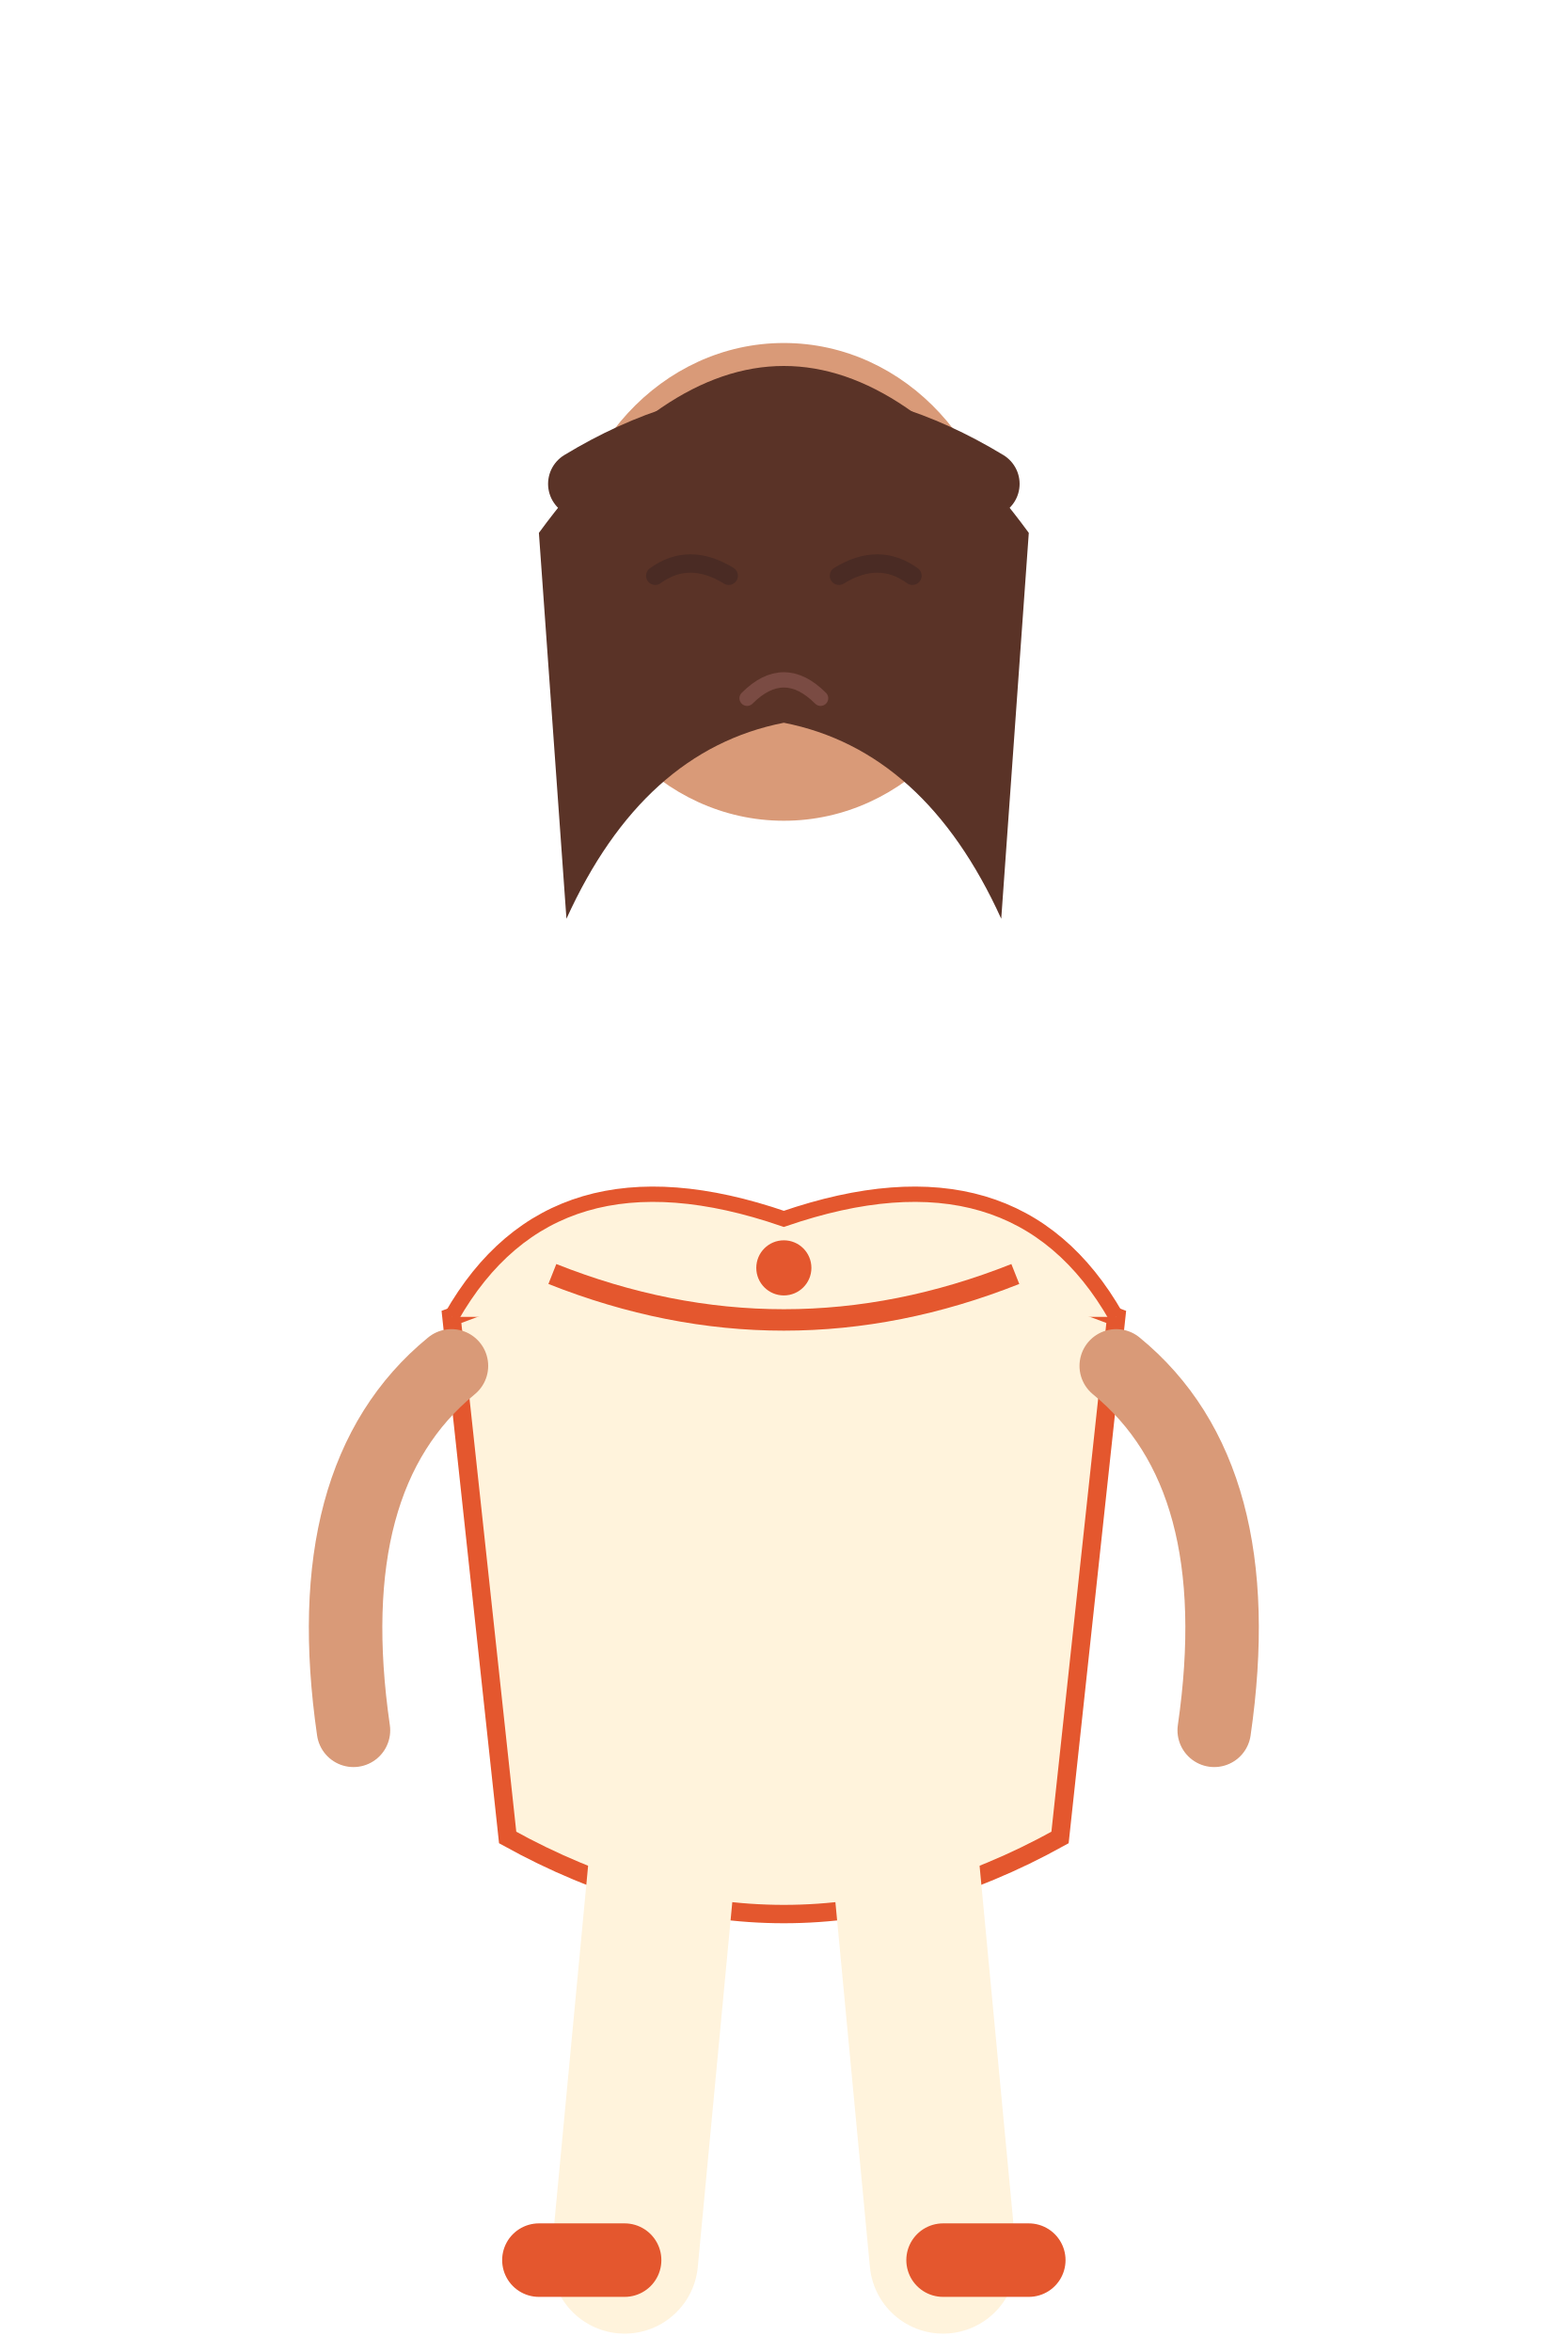
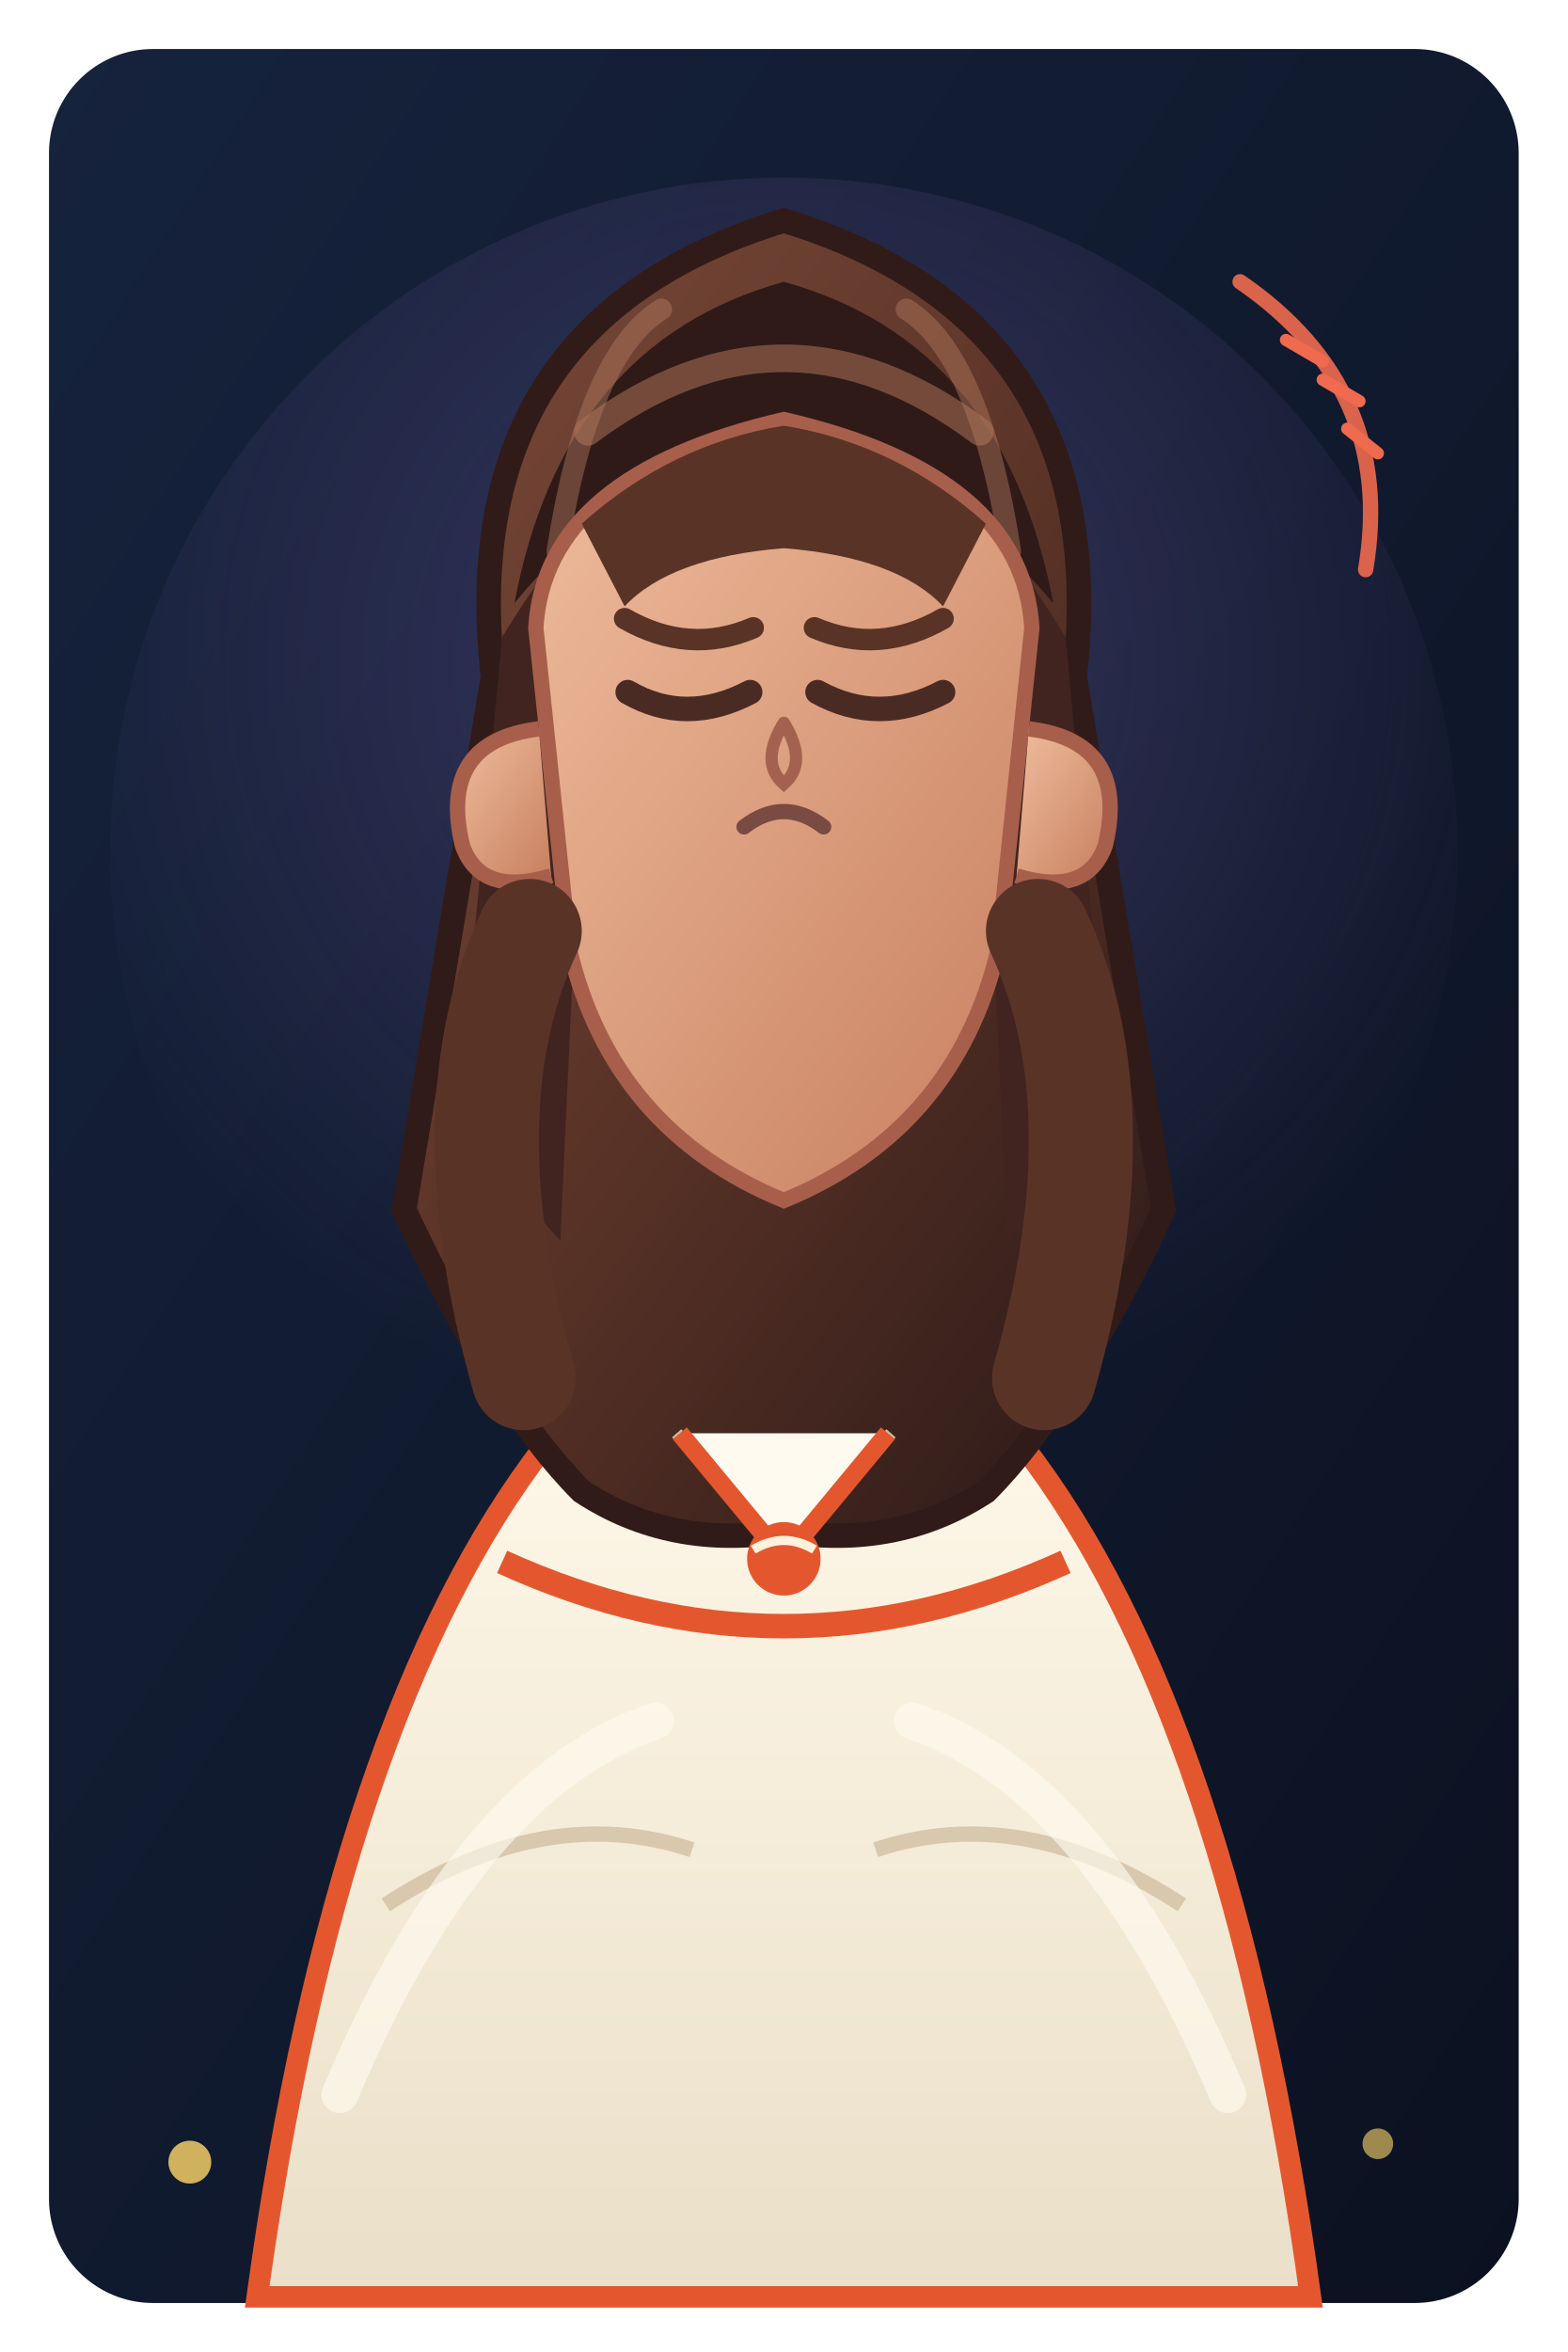
<svg xmlns="http://www.w3.org/2000/svg" width="512" height="768" viewBox="0 0 512 768">
-   <g transform="translate(0 0) scale(1.000)">
-     <path d="M147.44 430 Q256 388 364.56 430 L346.2 600 Q256 650 165.8 600 Z" fill="#fff3dc" stroke="#e4572e" stroke-width="6" />
-     <path d="M147.44 430 Q180.4 372 256 398 Q331.6 372 364.56 430" fill="#fff3dc" stroke="#e4572e" stroke-width="5" />
-     <path d="M147.44 446 Q103.44 482 115.44 565" fill="none" stroke="#d99a78" stroke-width="24" stroke-linecap="round" />
-     <path d="M364.56 446 Q408.56 482 396.56 565" fill="none" stroke="#d99a78" stroke-width="24" stroke-linecap="round" />
-     <path d="M218 590 L204 738" stroke="#fff3dc" stroke-width="48" stroke-linecap="round" />
-     <path d="M294 590 L308 738" stroke="#fff3dc" stroke-width="48" stroke-linecap="round" />
-     <path d="M204 738 L176 738" stroke="#e4572e" stroke-width="24" stroke-linecap="round" />
-     <path d="M308 738 L336 738" stroke="#e4572e" stroke-width="24" stroke-linecap="round" />
-     <ellipse cx="256" cy="190" rx="72" ry="78" fill="#d99a78" />
-     <path d="M176 174 Q256 65 336 174 L327 300 Q302 245 256 236 Q210 245 185 300 Z" fill="#5a3327" />
-     <path d="M190 158 Q256 118 322 158" fill="none" stroke="#5a3327" stroke-width="22" stroke-linecap="round" />
-     <path d="M214 188 Q225 180 238 188" fill="none" stroke="#4a2b24" stroke-width="6" stroke-linecap="round" />
-     <path d="M274 188 Q287 180 298 188" fill="none" stroke="#4a2b24" stroke-width="6" stroke-linecap="round" />
-     <path d="M244 228 Q256 216 268 228" fill="none" stroke="#7a4b43" stroke-width="5" stroke-linecap="round" />
-     <path d="M222 150 Q238 142 249 148 M263 148 Q274 142 290 150" fill="none" stroke="#5a3327" stroke-width="6" stroke-linecap="round" />
-     <path d="M180.4 416 Q256 446 331.6 416" fill="none" stroke="#e4572e" stroke-width="7" />
-     <circle cx="256" cy="414" r="9" fill="#e4572e" />
-   </g>
+   <defs>
+     <linearGradient id="bg" x1="0" y1="0" x2="1" y2="1">
+       <stop offset="0" stop-color="#16233d" />
+       <stop offset="1" stop-color="#0b1120" />
+     </linearGradient>
+     <radialGradient id="halo" cx="50%" cy="36%" r="58%">
+       <stop offset="0" stop-color="#9b79d1" stop-opacity=".28" />
+       <stop offset="1" stop-color="#9b79d1" stop-opacity="0" />
+     </radialGradient>
+     <linearGradient id="hair" x1="0" y1="0" x2=".8" y2="1">
+       <stop offset="0" stop-color="#7a4a39" />
+       <stop offset=".55" stop-color="#5a3327" />
+       <stop offset="1" stop-color="#321d1a" />
+     </linearGradient>
+     <linearGradient id="skin" x1="0" y1="0" x2=".9" y2="1">
+       <stop offset="0" stop-color="#efbd9d" />
+       <stop offset="1" stop-color="#c98262" />
+     </linearGradient>
+     <linearGradient id="uniform" x1="0" y1="0" x2="0" y2="1">
+       <stop offset="0" stop-color="#fff8e9" />
+       <stop offset="1" stop-color="#eadfc8" />
+     </linearGradient>
+   </defs>
+   <rect x="16" y="16" width="480" height="736" rx="34" fill="url(#bg)" />
+   <circle cx="256" cy="278" r="220" fill="url(#halo)" />
+   <path d="M84 750 Q110 560 178 472 Q256 434 334 472 Q402 560 428 750 Z" fill="url(#uniform)" stroke="#e4572e" stroke-width="7" />
+   <path d="M178 472 Q256 518 334 472" fill="none" stroke="#f1d9b3" stroke-width="6" />
+   <path d="M164 510 Q256 552 348 510" fill="none" stroke="#e4572e" stroke-width="8" />
+   <path d="M126 622 Q178 588 226 604" fill="none" stroke="#d8c8ad" stroke-width="5" />
+   <path d="M386 622 Q334 588 286 604" fill="none" stroke="#d8c8ad" stroke-width="5" />
+   <path d="M161 221 Q148 105 256 72 Q364 105 351 221 L380 395 Q350 459 322 487 Q293 506 256 500 Q219 506 190 487 Q162 459 132 395 Z" fill="url(#hair)" stroke="#311b18" stroke-width="8" />
+   <path d="M168 197 Q184 112 256 92 Q328 112 344 197 Q318 166 287 153 Q258 143 226 154 Q194 165 168 197 Z" fill="#2f1a18" />
+   <path d="M164 208 Q180 182 194 167 L183 405 Q160 382 152 337 Z" fill="#41241f" />
+   <path d="M348 208 Q332 182 318 167 L329 405 Q352 382 360 337 Z" fill="#41241f" />
+   <path d="M192 141 Q256 93 320 141" fill="none" stroke="#9a644f" stroke-width="9" stroke-linecap="round" opacity=".65" />
+   <path d="M182 180 Q192 116 216 101" fill="none" stroke="#b37a60" stroke-width="7" stroke-linecap="round" opacity=".45" />
+   <path d="M330 180 Q320 116 296 101" fill="none" stroke="#b37a60" stroke-width="7" stroke-linecap="round" opacity=".45" />
+   <path d="M175 205 Q178 155 256 137 Q334 155 337 205 L326 310 Q312 369 256 392 Q200 369 186 310 Z" fill="url(#skin)" stroke="#a75f4b" stroke-width="5" />
+   <path d="M190 171 Q219 145 256 139 Q293 145 322 171 L308 198 Q293 182 256 179 Q219 182 204 198 Z" fill="#5a3327" />
+   <path d="M204 202 Q225 214 246 205 M266 205 Q287 214 308 202" fill="none" stroke="#5a3327" stroke-width="7" stroke-linecap="round" />
+   <path d="M205 226 Q224 237 245 226" fill="none" stroke="#4a2b24" stroke-width="8" stroke-linecap="round" />
+   <path d="M267 226 Q287 237 308 226" fill="none" stroke="#4a2b24" stroke-width="8" stroke-linecap="round" />
+   <path d="M256 236 Q248 249 256 256 Q264 249 256 236" fill="none" stroke="#a5614f" stroke-width="4" stroke-linecap="round" />
+   <path d="M243 270 Q256 260 269 270" fill="none" stroke="#7a4b43" stroke-width="5" stroke-linecap="round" />
+   <path d="M176 238 Q143 242 151 276 Q157 293 180 286" fill="url(#skin)" stroke="#a75f4b" stroke-width="5" />
+   <path d="M336 238 Q369 242 361 276 Q355 293 332 286" fill="url(#skin)" stroke="#a75f4b" stroke-width="5" />
+   <path d="M173 304 Q146 362 171 450" fill="none" stroke="#5a3327" stroke-width="34" stroke-linecap="round" />
+   <path d="M339 304 Q366 362 341 450" fill="none" stroke="#5a3327" stroke-width="34" stroke-linecap="round" />
+   <path d="M221 468 L256 508 L291 468" fill="#fffaf0" stroke="#cbbfa9" stroke-width="4" />
+   <path d="M222 468 L256 509 L290 468" fill="none" stroke="#e4572e" stroke-width="6" />
+   <circle cx="256" cy="509" r="12" fill="#e4572e" />
+   <path d="M246 506 Q256 500 266 506" fill="none" stroke="#fff1dc" stroke-width="3" />
+   <path d="M111 684 Q154 582 214 562" fill="none" stroke="#fffaf0" stroke-width="12" stroke-linecap="round" opacity=".65" />
+   <path d="M401 684 Q358 582 298 562" fill="none" stroke="#fffaf0" stroke-width="12" stroke-linecap="round" opacity=".65" />
+   <path d="M405 92 Q456 127 446 186" fill="none" stroke="#ef6a4f" stroke-width="5" stroke-linecap="round" opacity=".9" />
+   <path d="M420 111 l12 7 M432 124 l12 7 M440 140 l10 8" stroke="#ef6a4f" stroke-width="4" stroke-linecap="round" />
+   <circle cx="62" cy="706" r="7" fill="#ffd76a" opacity=".8" />
+   <circle cx="450" cy="700" r="5" fill="#ffd76a" opacity=".6" />
</svg>
